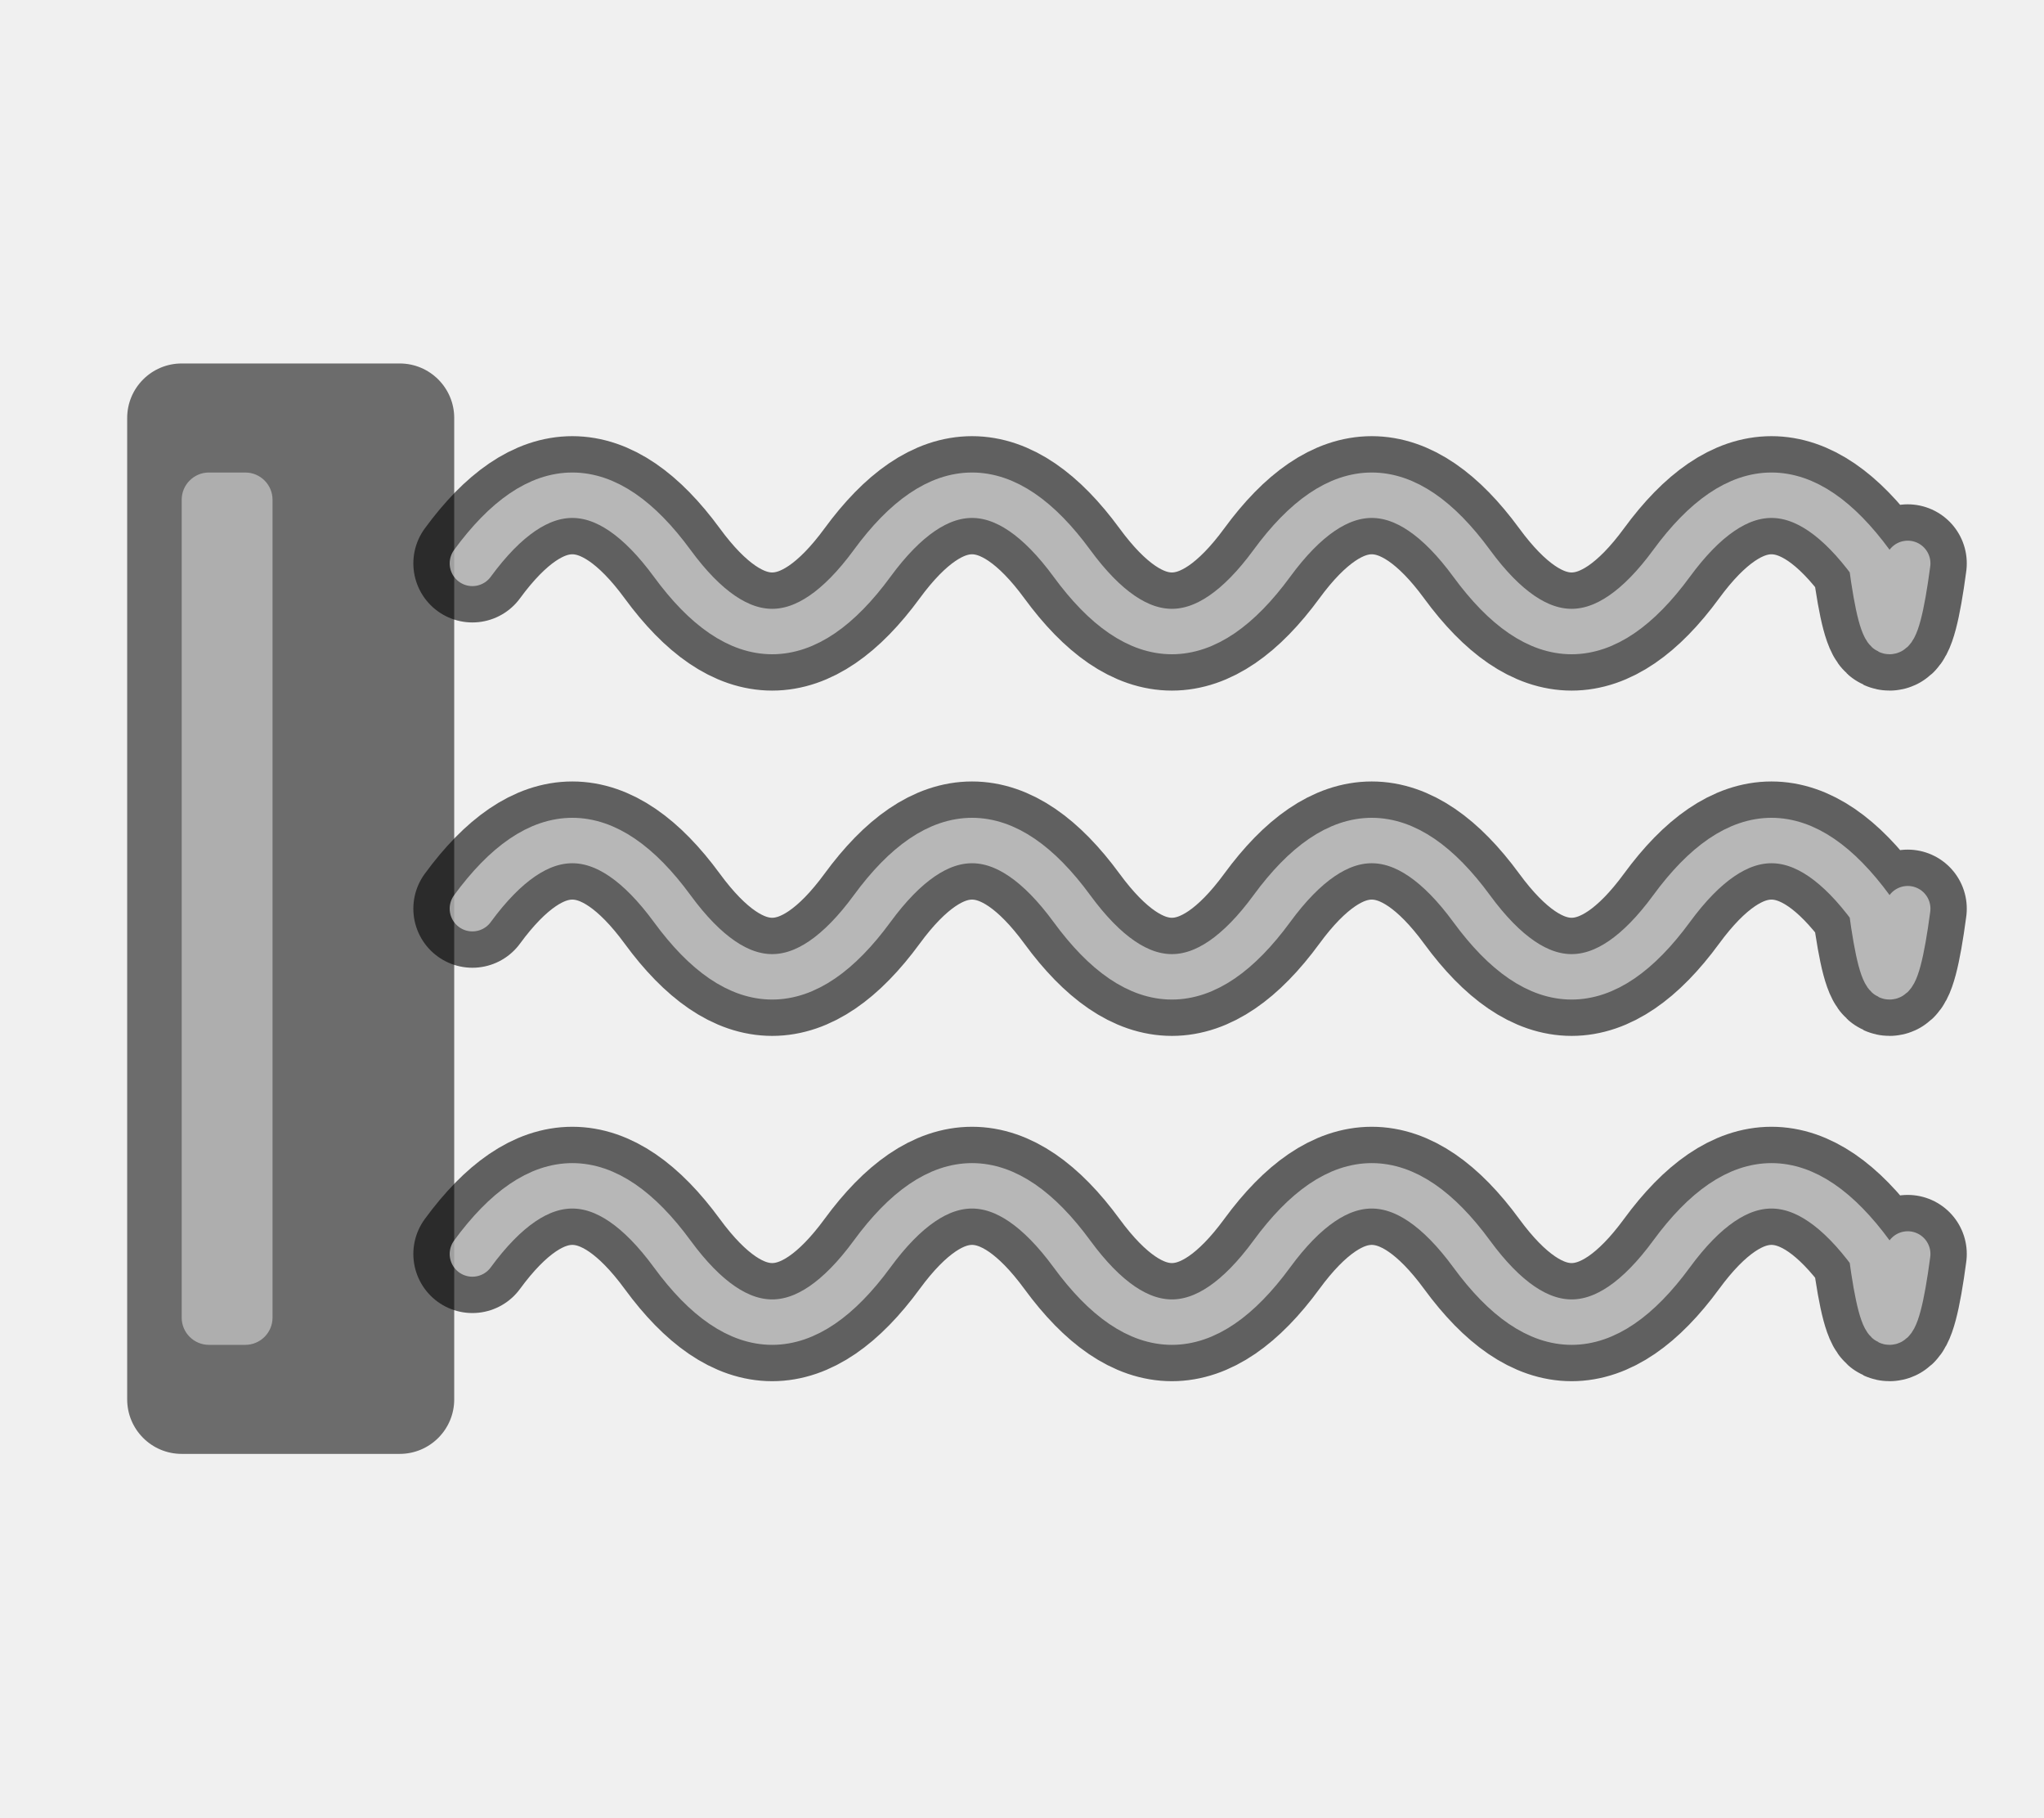
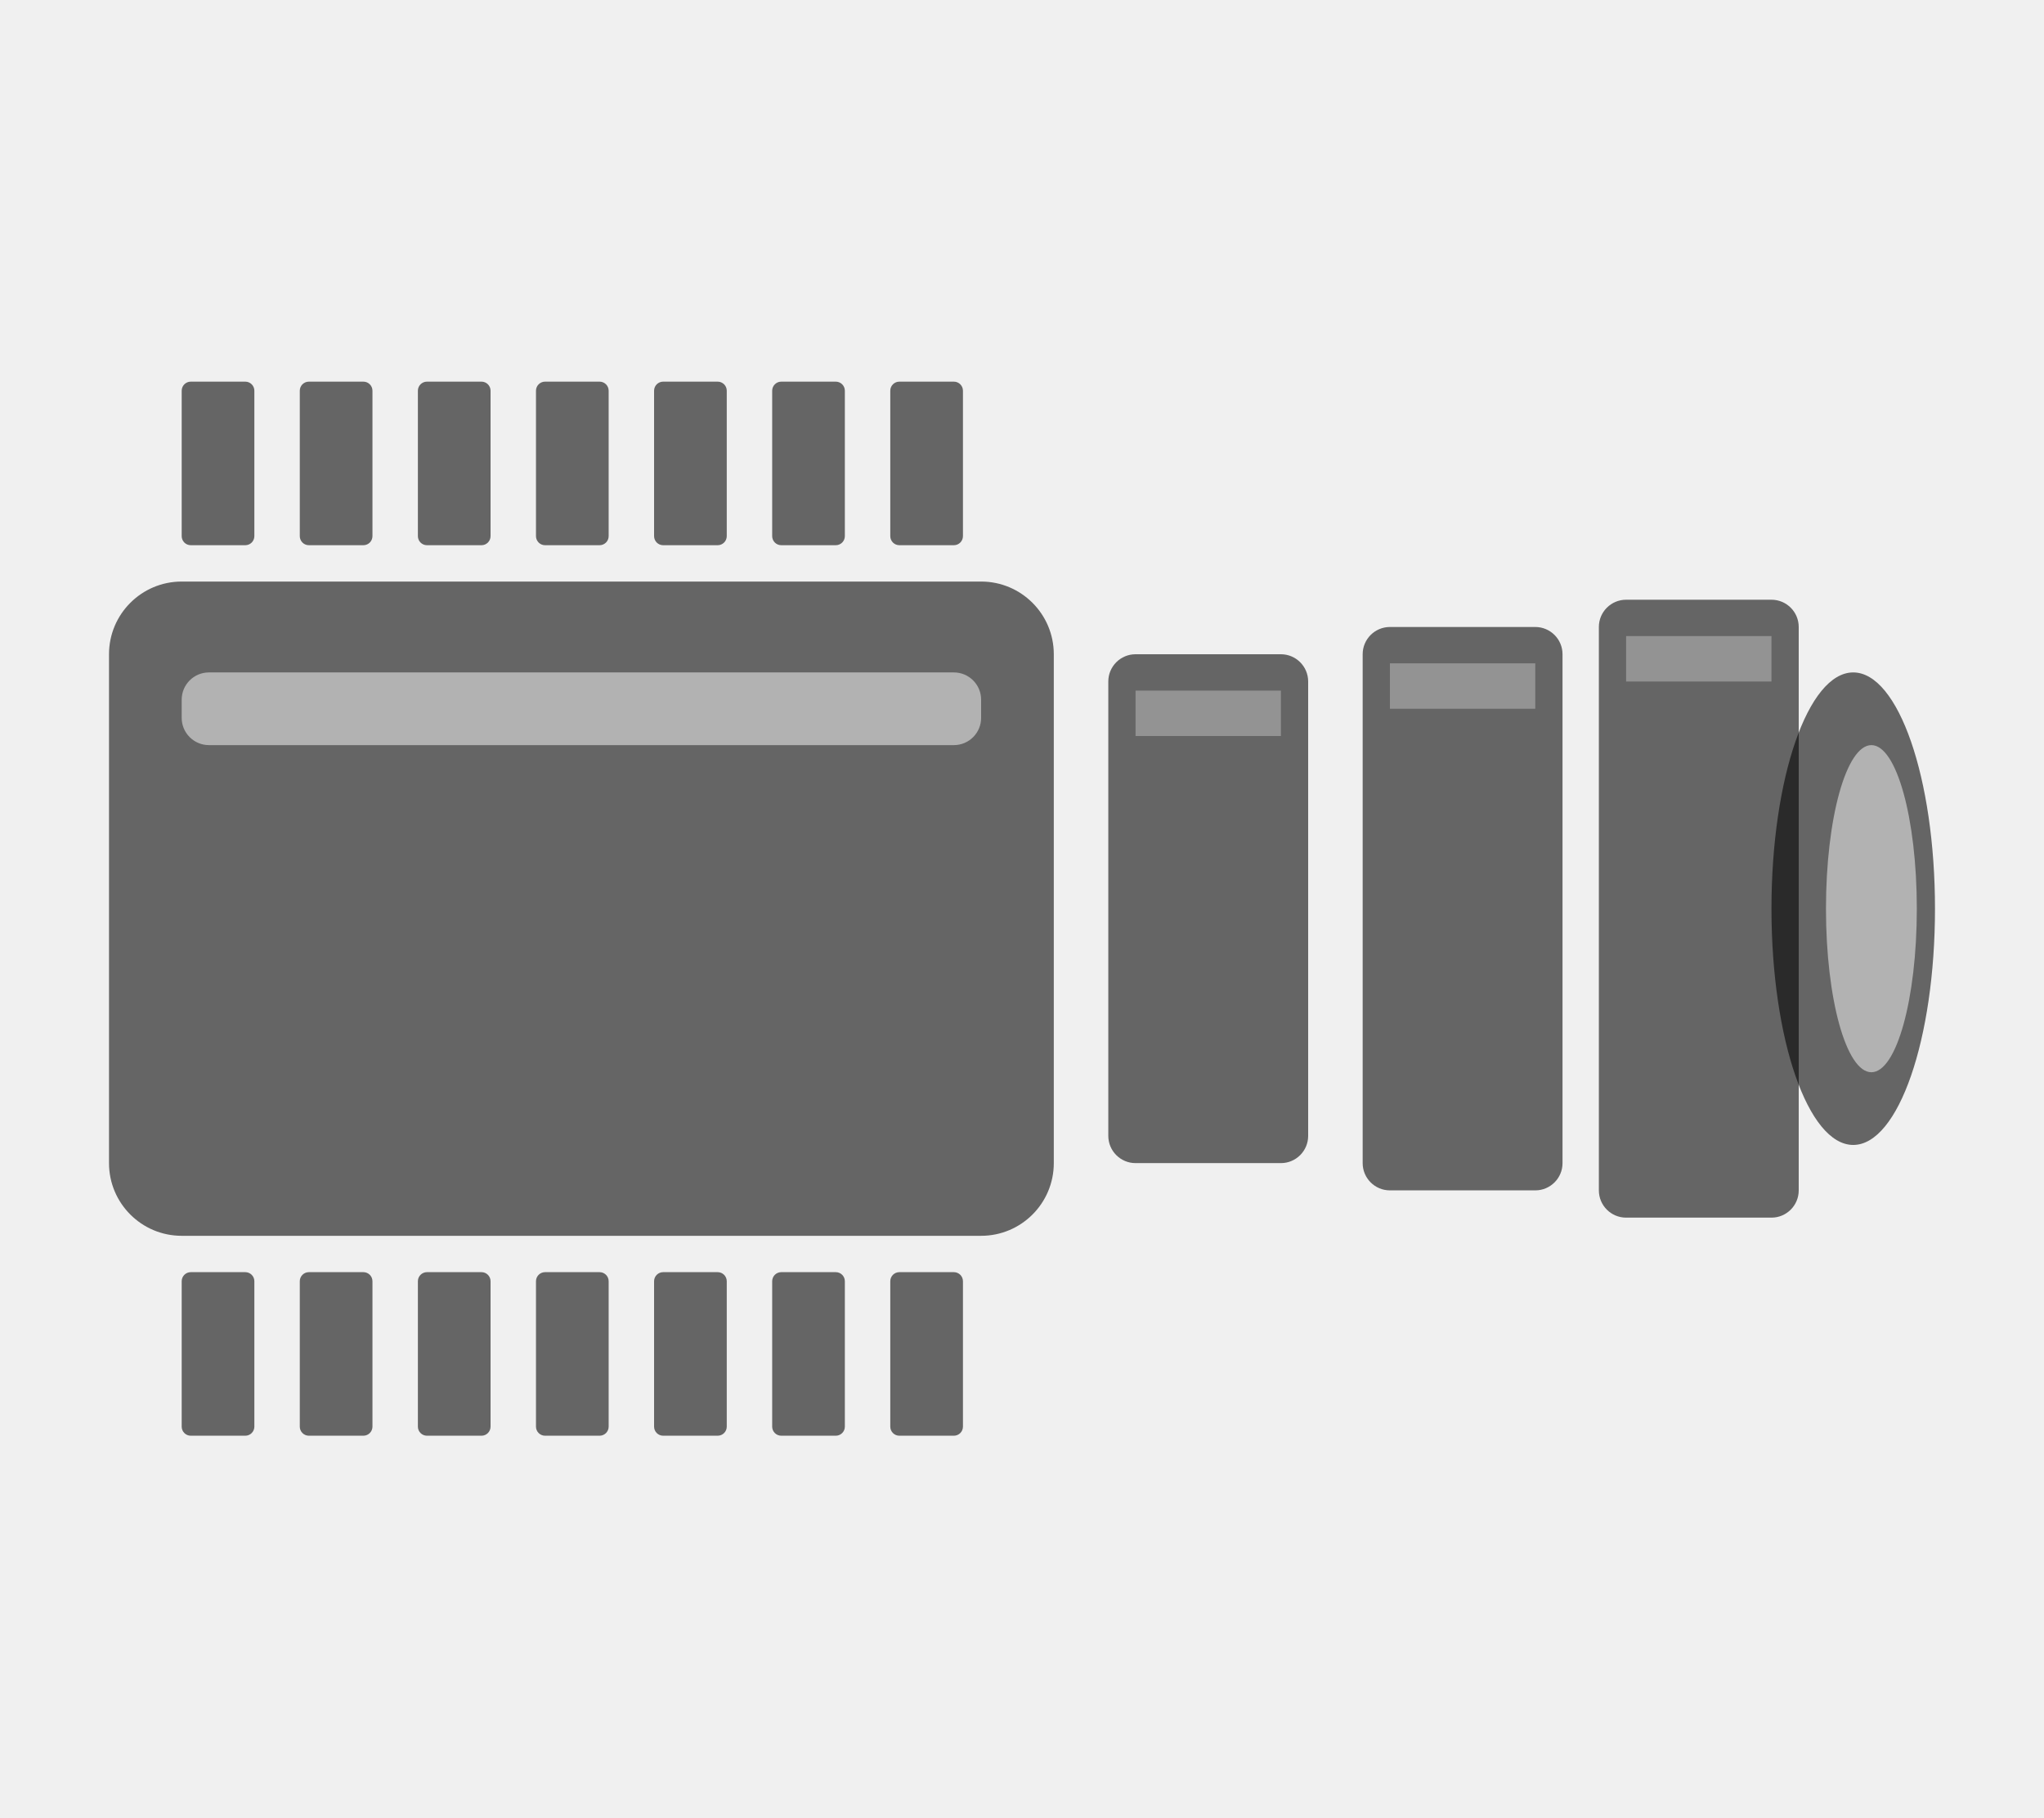
<svg xmlns="http://www.w3.org/2000/svg" viewBox="0 0 225 200">
-   <rect x="14" y="40" width="36" height="120" rx="6" fill="#000000" fill-opacity="0.55" />
-   <rect x="20" y="52" width="10" height="96" rx="3" fill="#ffffff" fill-opacity="0.45" />
-   <path d="M 52 62 Q 63.0 47 74.0 62 Q 85.0 77 96.0 62 Q 107.0 47 118.0 62 Q 129.0 77 140.0 62 Q 151.0 47 162.0 62 Q 173.0 77 184.0 62 Q 195.0 47 206.0 62 Q 208.0 77 210 62" fill="none" stroke="#000000" stroke-opacity="0.6" stroke-width="13" stroke-linecap="round" stroke-linejoin="round" />
-   <path d="M 52 62 Q 63.0 47 74.0 62 Q 85.0 77 96.0 62 Q 107.0 47 118.0 62 Q 129.0 77 140.0 62 Q 151.0 47 162.0 62 Q 173.0 77 184.0 62 Q 195.0 47 206.0 62 Q 208.0 77 210 62" fill="none" stroke="#ffffff" stroke-opacity="0.55" stroke-width="5" stroke-linecap="round" stroke-linejoin="round" />
-   <path d="M 52 100 Q 63.0 85 74.0 100 Q 85.0 115 96.0 100 Q 107.0 85 118.0 100 Q 129.0 115 140.0 100 Q 151.0 85 162.0 100 Q 173.0 115 184.0 100 Q 195.0 85 206.0 100 Q 208.0 115 210 100" fill="none" stroke="#000000" stroke-opacity="0.6" stroke-width="13" stroke-linecap="round" stroke-linejoin="round" />
-   <path d="M 52 100 Q 63.0 85 74.0 100 Q 85.0 115 96.0 100 Q 107.0 85 118.0 100 Q 129.0 115 140.0 100 Q 151.0 85 162.0 100 Q 173.0 115 184.0 100 Q 195.0 85 206.0 100 Q 208.0 115 210 100" fill="none" stroke="#ffffff" stroke-opacity="0.55" stroke-width="5" stroke-linecap="round" stroke-linejoin="round" />
-   <path d="M 52 138 Q 63.0 123 74.0 138 Q 85.0 153 96.0 138 Q 107.0 123 118.0 138 Q 129.0 153 140.0 138 Q 151.0 123 162.0 138 Q 173.0 153 184.0 138 Q 195.0 123 206.0 138 Q 208.0 153 210 138" fill="none" stroke="#000000" stroke-opacity="0.6" stroke-width="13" stroke-linecap="round" stroke-linejoin="round" />
-   <path d="M 52 138 Q 63.0 123 74.0 138 Q 85.0 153 96.0 138 Q 107.0 123 118.0 138 Q 129.0 153 140.0 138 Q 151.0 123 162.0 138 Q 173.0 153 184.0 138 Q 195.0 123 206.0 138 Q 208.0 153 210 138" fill="none" stroke="#ffffff" stroke-opacity="0.55" stroke-width="5" stroke-linecap="round" stroke-linejoin="round" />
+   <rect x="12" y="64" width="104" height="72" rx="8" fill="#000000" fill-opacity="0.58" />
+   <rect x="20" y="42" width="8" height="18" rx="1" fill="#000000" fill-opacity="0.58" />
+   <rect x="20" y="140" width="8" height="18" rx="1" fill="#000000" fill-opacity="0.58" />
+   <rect x="33" y="42" width="8" height="18" rx="1" fill="#000000" fill-opacity="0.58" />
+   <rect x="33" y="140" width="8" height="18" rx="1" fill="#000000" fill-opacity="0.58" />
+   <rect x="46" y="42" width="8" height="18" rx="1" fill="#000000" fill-opacity="0.58" />
+   <rect x="46" y="140" width="8" height="18" rx="1" fill="#000000" fill-opacity="0.58" />
+   <rect x="59" y="42" width="8" height="18" rx="1" fill="#000000" fill-opacity="0.58" />
+   <rect x="59" y="140" width="8" height="18" rx="1" fill="#000000" fill-opacity="0.58" />
+   <rect x="72" y="42" width="8" height="18" rx="1" fill="#000000" fill-opacity="0.58" />
+   <rect x="72" y="140" width="8" height="18" rx="1" fill="#000000" fill-opacity="0.58" />
+   <rect x="85" y="42" width="8" height="18" rx="1" fill="#000000" fill-opacity="0.58" />
+   <rect x="85" y="140" width="8" height="18" rx="1" fill="#000000" fill-opacity="0.58" />
+   <rect x="98" y="42" width="8" height="18" rx="1" fill="#000000" fill-opacity="0.58" />
+   <rect x="98" y="140" width="8" height="18" rx="1" fill="#000000" fill-opacity="0.58" />
+   <rect x="20" y="74" width="88" height="8" rx="3" fill="#ffffff" fill-opacity="0.5" />
+   <rect x="122" y="72" width="22" height="56" rx="3" fill="#000000" fill-opacity="0.58" />
+   <rect x="125" y="76" width="16" height="5" fill="#ffffff" fill-opacity="0.3" />
+   <rect x="150" y="69" width="22" height="62" rx="3" fill="#000000" fill-opacity="0.58" />
+   <rect x="153" y="73" width="16" height="5" fill="#ffffff" fill-opacity="0.3" />
+   <rect x="176" y="66" width="22" height="68" rx="3" fill="#000000" fill-opacity="0.58" />
+   <rect x="179" y="70" width="16" height="5" fill="#ffffff" fill-opacity="0.3" />
+   <ellipse cx="204" cy="100" rx="9" ry="26" fill="#000000" fill-opacity="0.58" />
+   <ellipse cx="206" cy="100" rx="5" ry="18" fill="#ffffff" fill-opacity="0.5" />
</svg>
